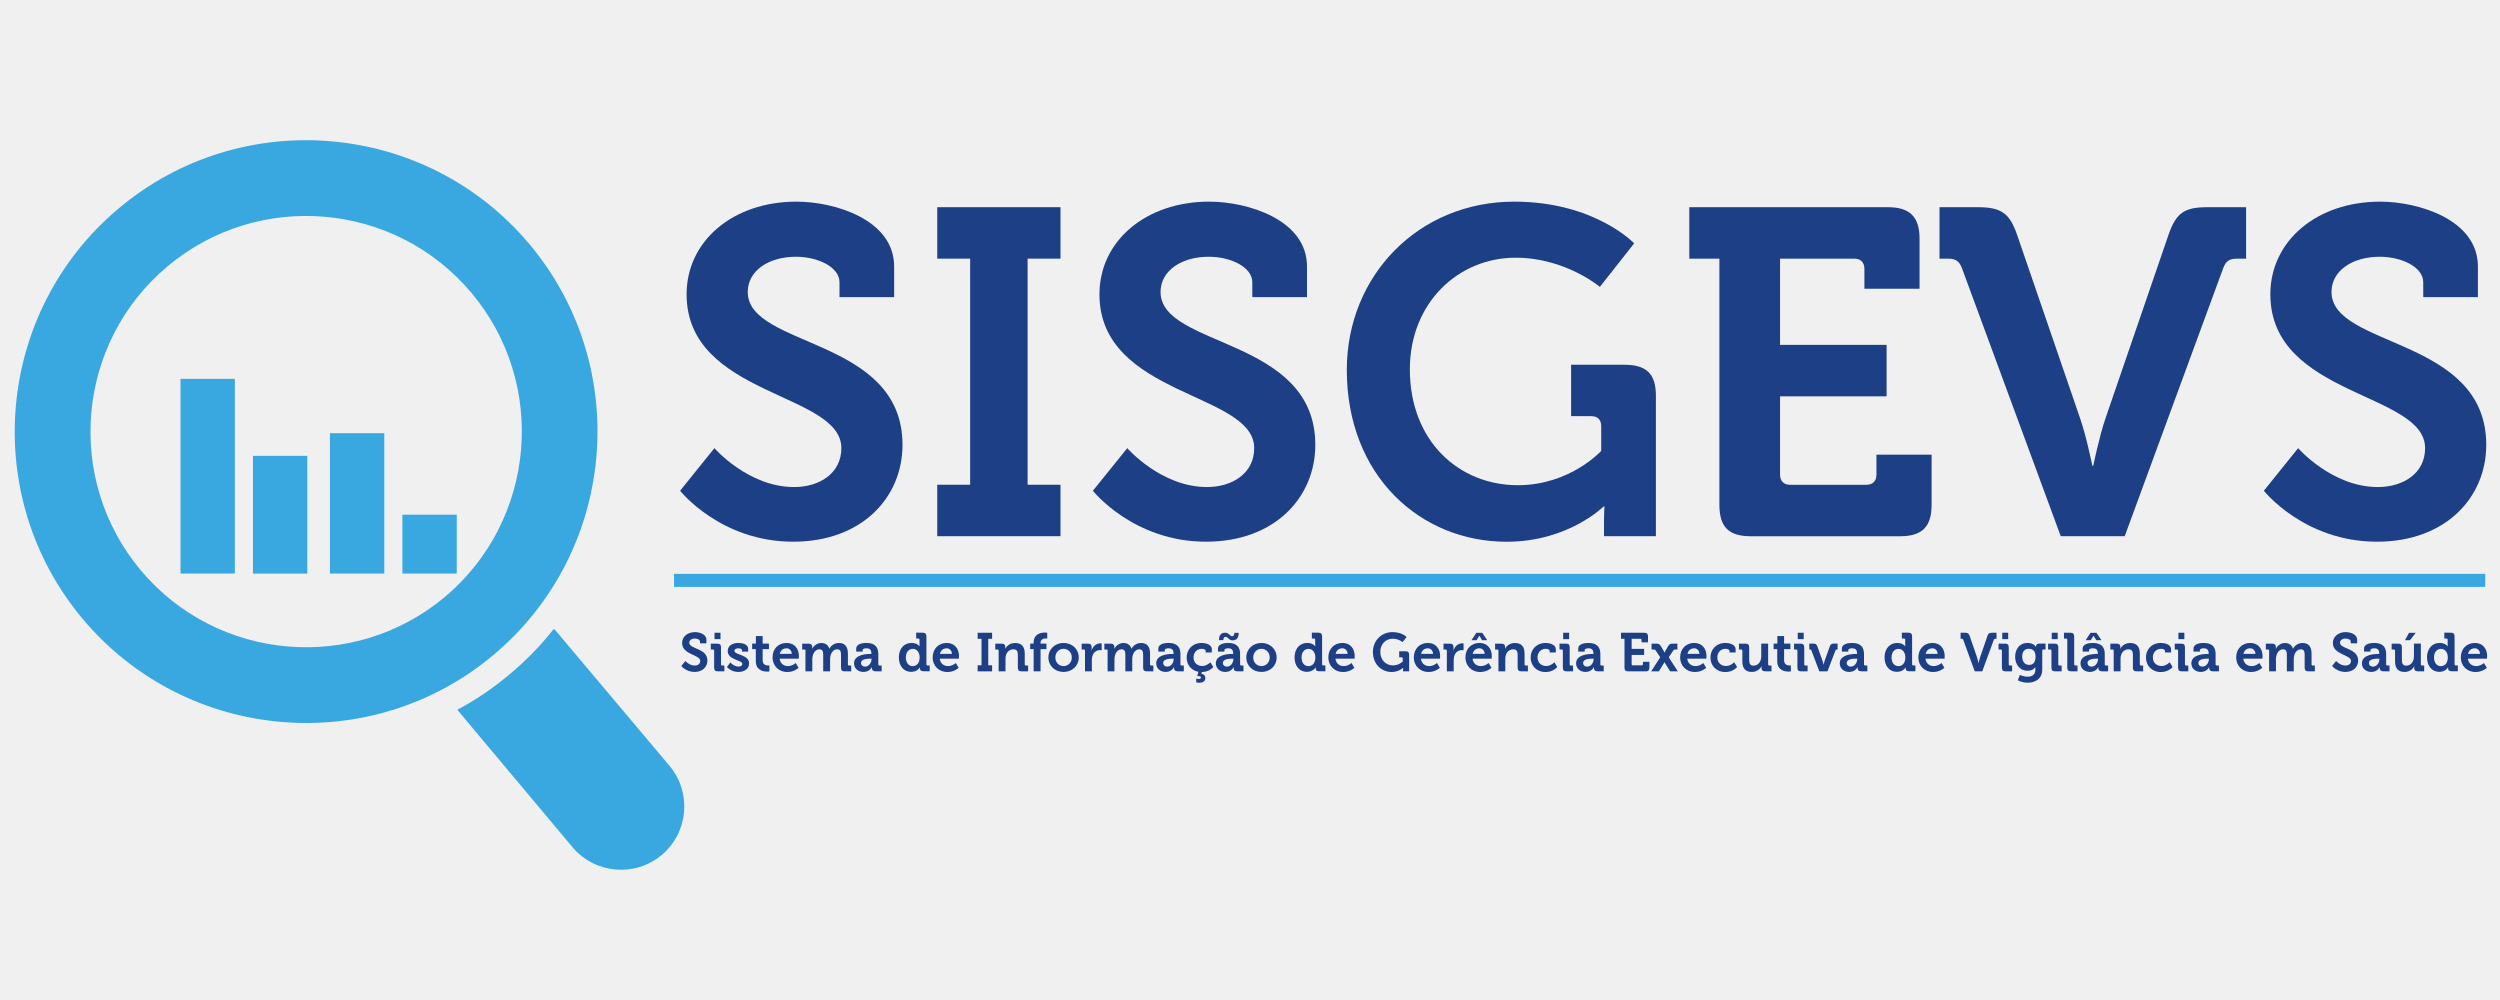
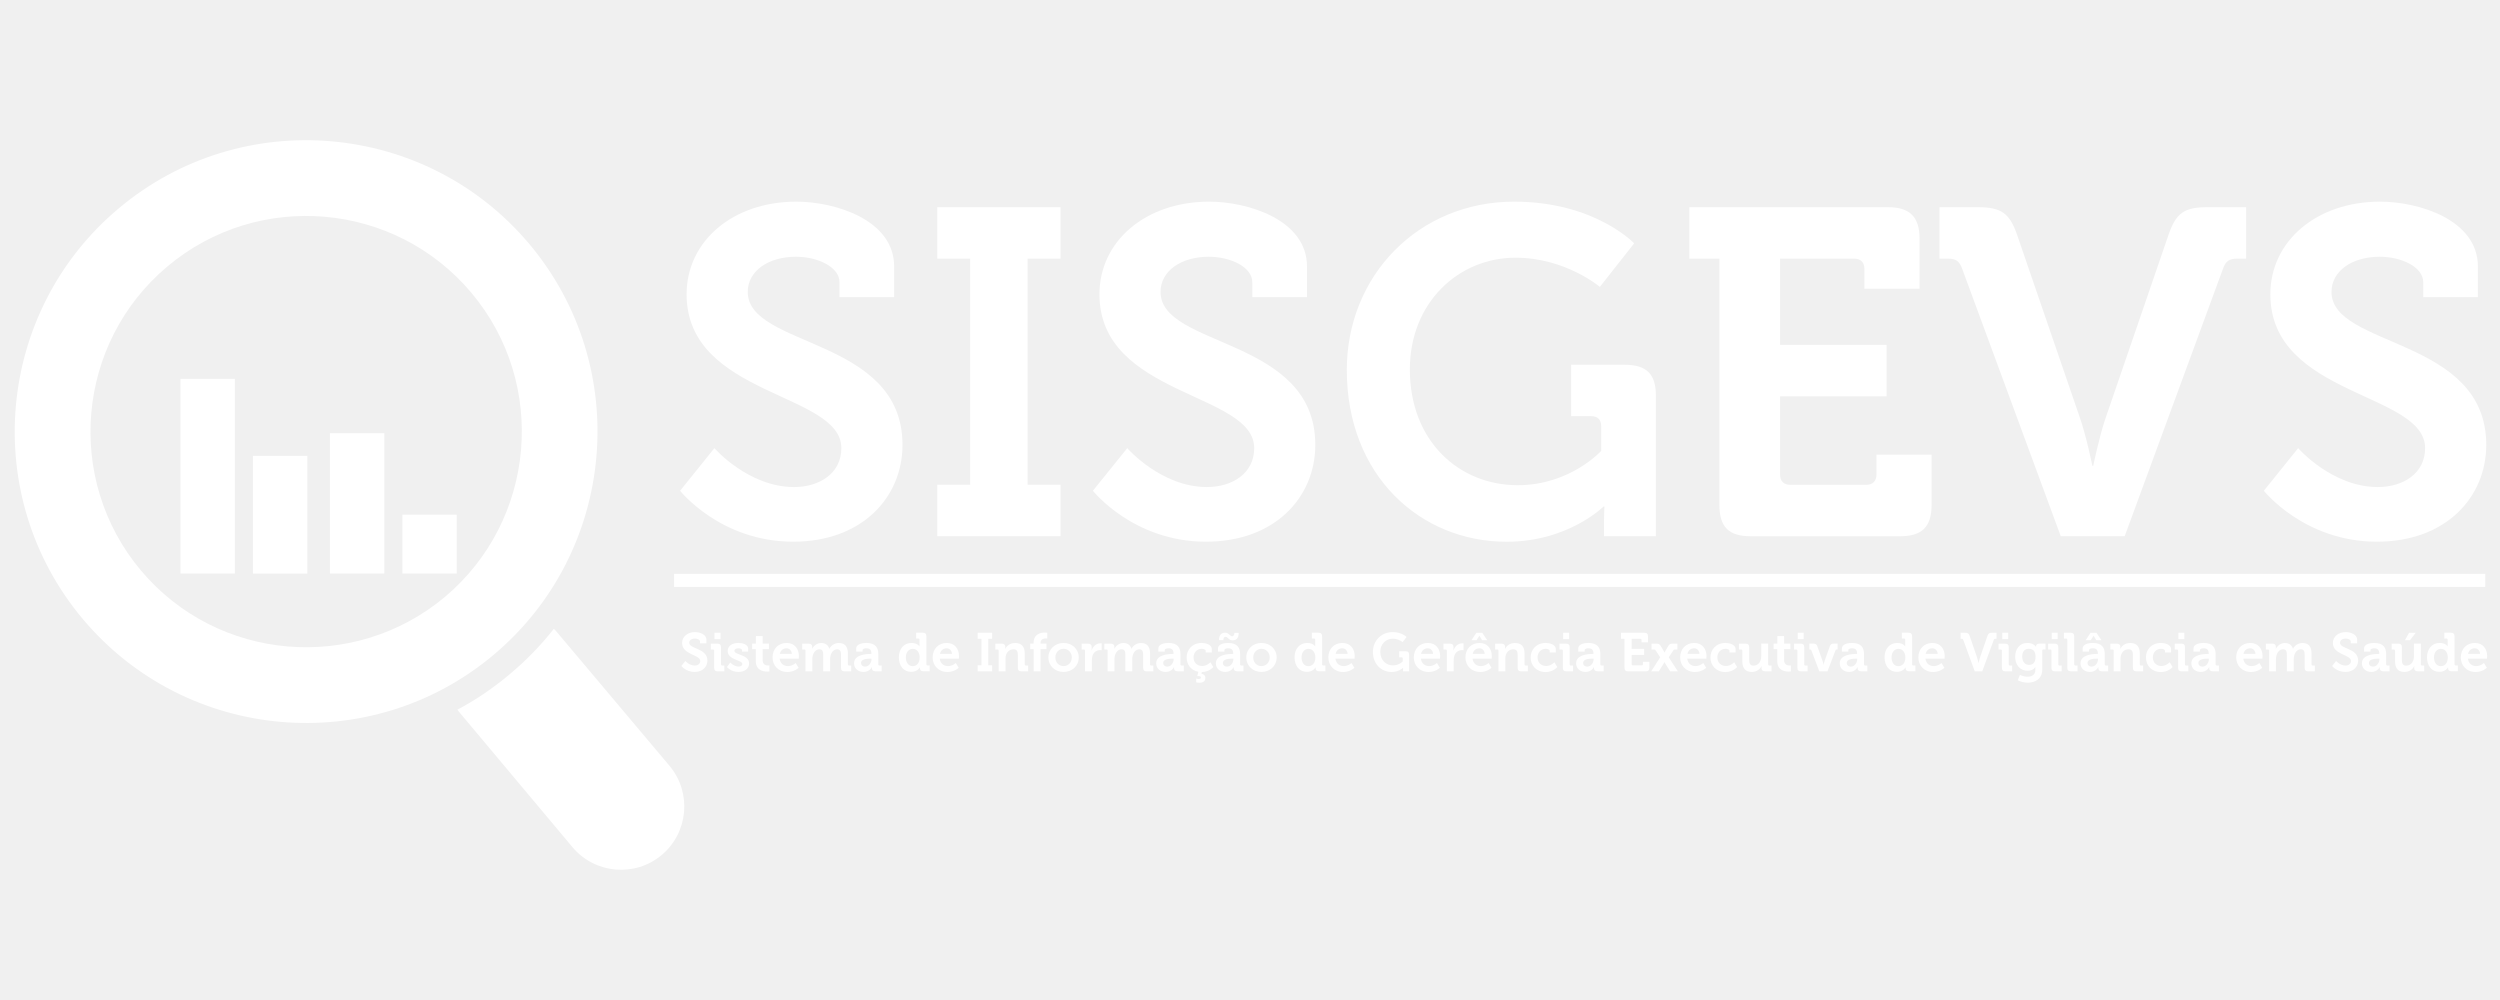
<svg xmlns="http://www.w3.org/2000/svg" version="1.1" id="Camada_1" x="0px" y="0px" viewBox="0 0 500 200" style="enable-background:new 0 0 500 200;" xml:space="preserve">
  <style type="text/css">
- 	.st0{fill:#1C3F86;}
- 	.st1{fill:#39A8E0;}
+ 	.st0{fill:#fff;}
+ 	.st1{fill:#fff;}
</style>
  <g>
    <g>
      <path class="st0" d="M142.88,89.63c0,0,6.76,7.78,15.94,7.78c5,0,9.45-2.69,9.45-7.78c0-11.21-30.95-10.29-30.95-30.77    c0-10.66,9.27-18.53,21.96-18.53c7.69,0,19.55,3.61,19.55,12.97v6.12H167.9v-2.97c0-3.06-4.36-5.1-8.71-5.1    c-5.56,0-9.64,2.87-9.64,7.04c0,11.21,30.95,8.99,30.95,30.58c0,10.47-8.06,19.37-21.87,19.37c-14.55,0-22.61-10.19-22.61-10.19    L142.88,89.63z" />
      <path class="st0" d="M187.45,96.95h6.58V51.73h-6.58V41.44h24.65v10.29h-6.58v45.22h6.58v10.29h-24.65V96.95z" />
      <path class="st0" d="M225.45,89.63c0,0,6.76,7.78,15.94,7.78c5,0,9.45-2.69,9.45-7.78c0-11.21-30.95-10.29-30.95-30.77    c0-10.66,9.27-18.53,21.96-18.53c7.69,0,19.55,3.61,19.55,12.97v6.12h-10.94v-2.97c0-3.06-4.36-5.1-8.71-5.1    c-5.56,0-9.64,2.87-9.64,7.04c0,11.21,30.95,8.99,30.95,30.58c0,10.47-8.06,19.37-21.87,19.37c-14.55,0-22.61-10.19-22.61-10.19    L225.45,89.63z" />
      <path class="st0" d="M302.83,40.33c16.12,0,24,8.34,24,8.34l-6.86,8.71c0,0-6.86-5.84-16.87-5.84c-11.4,0-21.13,8.99-21.13,22.33    c0,14.36,9.82,23.17,21.59,23.17c10.47,0,16.68-6.86,16.68-6.86v-4.91c0-1.39-0.74-2.04-2.04-2.04h-3.98V72.95h10.66    c4.45,0,6.3,1.85,6.3,6.21v28.08H320.8v-3.15c0-1.39,0.09-2.78,0.09-2.78h-0.19c0,0-7.04,7.04-19.37,7.04    c-17.24,0-31.97-13.16-31.97-34.38C269.38,55.07,283.74,40.33,302.83,40.33z" />
      <path class="st0" d="M343.88,51.73h-6.02V41.44h39.75c4.36,0,6.3,1.95,6.3,6.3v10.01h-11.03v-3.98c0-1.3-0.74-2.04-2.04-2.04    h-14.83v17.24h21.31v10.29h-21.31v15.66c0,1.3,0.74,2.04,2.04,2.04h15.2c1.3,0,2.04-0.74,2.04-2.04v-3.98h11.03v10.01    c0,4.45-1.95,6.3-6.3,6.3h-29.84c-4.45,0-6.3-1.85-6.3-6.3V51.73z" />
      <path class="st0" d="M392.44,53.77c-0.56-1.58-1.3-2.04-2.87-2.04h-1.67V41.44h7.69c4.63,0,6.3,1.2,7.78,5.38l12.6,36.7    c1.3,3.71,2.5,9.64,2.5,9.64h0.18c0,0,1.21-5.93,2.5-9.64l12.6-36.7c1.48-4.17,3.06-5.38,7.69-5.38h7.78v10.29h-1.76    c-1.58,0-2.32,0.46-2.87,2.04l-19.65,53.47h-12.79L392.44,53.77z" />
      <path class="st0" d="M459.63,89.63c0,0,6.76,7.78,15.94,7.78c5,0,9.45-2.69,9.45-7.78c0-11.21-30.95-10.29-30.95-30.77    c0-10.66,9.27-18.53,21.96-18.53c7.69,0,19.55,3.61,19.55,12.97v6.12h-10.93v-2.97c0-3.06-4.36-5.1-8.71-5.1    c-5.56,0-9.64,2.87-9.64,7.04c0,11.21,30.95,8.99,30.95,30.58c0,10.47-8.06,19.37-21.87,19.37c-14.55,0-22.61-10.19-22.61-10.19    L459.63,89.63z" />
    </g>
    <rect x="314.63" y="-65.05" transform="matrix(6.123234e-17 -1 1 6.123234e-17 199.8609 432.0096)" class="st1" width="2.61" height="362.24" />
    <g>
      <rect x="36.1" y="75.77" class="st1" width="10.87" height="38.94" />
      <rect x="50.59" y="91.17" class="st1" width="10.87" height="23.55" />
      <rect x="80.48" y="102.94" class="st1" width="10.87" height="11.77" />
      <rect x="65.99" y="86.64" class="st1" width="10.87" height="28.07" />
      <g>
        <path class="st1" d="M133.9,153.16l-22.77-27.04c-0.11-0.14-0.25-0.24-0.38-0.34c-2.54,3.25-5.5,6.29-8.79,9.05     c-3.28,2.76-6.79,5.16-10.47,7.1c0.11,0.14,0.19,0.3,0.31,0.43l22.71,27.09c4.5,5.34,12.49,6.03,17.83,1.55     C137.69,166.51,138.39,158.51,133.9,153.16z" />
        <path class="st1" d="M105.87,48.81c-20.68-24.61-57.52-27.81-82.13-7.13C-0.9,62.35-4.1,99.22,16.58,123.83     c20.69,24.61,57.54,27.81,82.15,7.13C123.34,110.29,126.54,73.42,105.87,48.81z M28.19,114.1     c-15.31-18.22-12.93-45.52,5.29-60.81c18.22-15.31,45.5-12.94,60.8,5.27c15.3,18.21,12.92,45.48-5.28,60.81     C70.78,134.63,43.5,132.32,28.19,114.1z" />
      </g>
    </g>
    <g>
      <path class="st0" d="M137.07,132.2c0,0,0.79,0.91,1.87,0.91c0.59,0,1.11-0.32,1.11-0.91c0-1.31-3.63-1.21-3.63-3.61    c0-1.25,1.09-2.17,2.57-2.17c0.9,0,2.29,0.42,2.29,1.52v0.72h-1.28v-0.35c0-0.36-0.51-0.6-1.02-0.6c-0.65,0-1.13,0.34-1.13,0.83    c0,1.31,3.63,1.05,3.63,3.58c0,1.23-0.95,2.27-2.56,2.27c-1.71,0-2.65-1.19-2.65-1.19L137.07,132.2z" />
      <path class="st0" d="M142.83,130.14c0-0.16-0.09-0.24-0.24-0.24h-0.43v-1.17h1.31c0.51,0,0.73,0.23,0.73,0.74v3.4    c0,0.15,0.09,0.24,0.24,0.24h0.43v1.16h-1.31c-0.51,0-0.73-0.22-0.73-0.74V130.14z M142.9,126.55h1.2v1.27h-1.2V126.55z" />
      <path class="st0" d="M146.06,132.5c0,0,0.71,0.81,1.65,0.81c0.42,0,0.75-0.17,0.75-0.54c0-0.78-2.92-0.77-2.92-2.56    c0-1.11,1-1.62,2.15-1.62c0.75,0,1.94,0.25,1.94,1.15v0.58h-1.22v-0.27c0-0.26-0.39-0.39-0.7-0.39c-0.49,0-0.83,0.17-0.83,0.5    c0,0.87,2.94,0.7,2.94,2.54c0,1.04-0.92,1.69-2.13,1.69c-1.52,0-2.3-0.99-2.3-0.99L146.06,132.5z" />
      <path class="st0" d="M151.15,129.82h-0.72v-1.1h0.75v-1.51h1.35v1.51h1.26v1.1h-1.26v2.24c0,0.91,0.72,1.04,1.1,1.04    c0.15,0,0.25-0.02,0.25-0.02v1.21c0,0-0.17,0.03-0.42,0.03c-0.77,0-2.3-0.23-2.3-2.09V129.82z" />
      <path class="st0" d="M157.32,128.59c1.59,0,2.46,1.16,2.46,2.63c0,0.16-0.03,0.51-0.03,0.51h-3.82c0.11,0.98,0.83,1.49,1.66,1.49    c0.89,0,1.55-0.62,1.55-0.62l0.58,0.96c0,0-0.85,0.84-2.23,0.84c-1.84,0-2.98-1.33-2.98-2.9    C154.5,129.79,155.65,128.59,157.32,128.59z M158.36,130.78c-0.02-0.66-0.48-1.12-1.04-1.12c-0.71,0-1.21,0.42-1.36,1.12H158.36z" />
      <path class="st0" d="M161.11,130.14c0-0.16-0.09-0.24-0.24-0.24h-0.43v-1.17h1.27c0.49,0,0.73,0.23,0.73,0.62v0.16    c0,0.12-0.01,0.24-0.01,0.24h0.02c0.26-0.54,0.92-1.15,1.79-1.15c0.84,0,1.38,0.39,1.62,1.14h0.02c0.29-0.6,1.01-1.14,1.89-1.14    c1.15,0,1.81,0.65,1.81,2.11v2.16c0,0.15,0.09,0.24,0.24,0.24h0.42v1.16h-1.3c-0.52,0-0.74-0.22-0.74-0.74v-2.56    c0-0.63-0.12-1.11-0.76-1.11c-0.68,0-1.17,0.58-1.33,1.27c-0.07,0.22-0.09,0.45-0.09,0.71v2.43h-1.38v-3.3    c0-0.6-0.09-1.11-0.75-1.11c-0.7,0-1.16,0.58-1.34,1.28c-0.05,0.22-0.09,0.45-0.09,0.7v2.43h-1.37V130.14z" />
      <path class="st0" d="M174.11,130.79h0.17v-0.04c0-0.79-0.31-1.09-1.02-1.09c-0.25,0-0.74,0.07-0.74,0.37v0.29h-1.28v-0.59    c0-1.03,1.46-1.14,2.03-1.14c1.85,0,2.39,0.97,2.39,2.21v2.06c0,0.15,0.09,0.24,0.24,0.24h0.43v1.16h-1.24    c-0.51,0-0.71-0.28-0.71-0.61c0-0.14,0.01-0.24,0.01-0.24h-0.02c0,0-0.42,0.98-1.67,0.98c-0.99,0-1.89-0.62-1.89-1.73    C170.81,130.93,173.21,130.79,174.11,130.79z M173.04,133.32c0.74,0,1.26-0.78,1.26-1.46v-0.13h-0.24c-0.72,0-1.86,0.1-1.86,0.87    C172.21,132.97,172.48,133.32,173.04,133.32z" />
      <path class="st0" d="M182.29,128.59c1.21,0,1.6,0.67,1.6,0.67h0.02c0,0-0.01-0.14-0.01-0.33v-0.98c0-0.16-0.09-0.24-0.24-0.24    h-0.43v-1.17h1.31c0.51,0,0.74,0.23,0.74,0.74v5.57c0,0.15,0.09,0.24,0.24,0.24h0.42v1.16h-1.27c-0.5,0-0.68-0.24-0.68-0.57    c0-0.12,0-0.21,0-0.21h-0.02c0,0-0.46,0.9-1.73,0.9c-1.5,0-2.47-1.18-2.47-2.9C179.77,129.73,180.82,128.59,182.29,128.59z     M183.93,131.48c0-0.86-0.45-1.71-1.37-1.71c-0.76,0-1.39,0.62-1.39,1.72c0,1.05,0.55,1.74,1.37,1.74    C183.26,133.23,183.93,132.71,183.93,131.48z" />
      <path class="st0" d="M189.34,128.59c1.59,0,2.46,1.16,2.46,2.63c0,0.16-0.03,0.51-0.03,0.51h-3.82c0.11,0.98,0.83,1.49,1.66,1.49    c0.89,0,1.55-0.62,1.55-0.62l0.58,0.96c0,0-0.85,0.84-2.23,0.84c-1.84,0-2.98-1.33-2.98-2.9    C186.53,129.79,187.68,128.59,189.34,128.59z M190.39,130.78c-0.02-0.66-0.48-1.12-1.04-1.12c-0.71,0-1.21,0.42-1.36,1.12H190.39z    " />
      <path class="st0" d="M195.53,133.06h0.77v-5.3h-0.77v-1.21h2.89v1.21h-0.77v5.3h0.77v1.21h-2.89V133.06z" />
      <path class="st0" d="M199.73,130.14c0-0.16-0.09-0.24-0.24-0.24h-0.43v-1.17h1.27c0.49,0,0.73,0.23,0.73,0.62v0.16    c0,0.12-0.02,0.24-0.02,0.24h0.02c0.24-0.47,0.84-1.15,1.96-1.15c1.23,0,1.93,0.64,1.93,2.11v2.16c0,0.15,0.09,0.24,0.24,0.24    h0.43v1.16h-1.31c-0.52,0-0.74-0.22-0.74-0.74v-2.54c0-0.67-0.17-1.13-0.87-1.13c-0.74,0-1.29,0.47-1.49,1.13    c-0.08,0.23-0.11,0.48-0.11,0.74v2.54h-1.37V130.14z" />
      <path class="st0" d="M206.72,129.82h-0.68v-1.1h0.68v-0.16c0-1.81,1.49-2.05,2.26-2.05c0.28,0,0.47,0.03,0.47,0.03v1.17    c0,0-0.12-0.02-0.28-0.02c-0.39,0-1.06,0.1-1.06,0.9v0.13h1.18v1.1h-1.18v4.44h-1.38V129.82z" />
      <path class="st0" d="M212.71,128.59c1.69,0,3.04,1.21,3.04,2.9c0,1.71-1.35,2.9-3.04,2.9c-1.68,0-3.03-1.19-3.03-2.9    C209.68,129.8,211.02,128.59,212.71,128.59z M212.71,133.22c0.9,0,1.65-0.7,1.65-1.73c0-1.02-0.75-1.73-1.65-1.73    c-0.89,0-1.64,0.71-1.64,1.73C211.07,132.53,211.82,133.22,212.71,133.22z" />
      <path class="st0" d="M217,130.14c0-0.16-0.09-0.24-0.24-0.24h-0.43v-1.17h1.26c0.49,0,0.74,0.21,0.74,0.67v0.33    c0,0.21-0.02,0.35-0.02,0.35h0.02c0.25-0.79,0.91-1.42,1.76-1.42c0.12,0,0.25,0.02,0.25,0.02v1.36c0,0-0.14-0.02-0.34-0.02    c-0.59,0-1.26,0.34-1.51,1.16c-0.08,0.27-0.12,0.58-0.12,0.9v2.19H217V130.14z" />
      <path class="st0" d="M221.54,130.14c0-0.16-0.09-0.24-0.24-0.24h-0.43v-1.17h1.27c0.49,0,0.73,0.23,0.73,0.62v0.16    c0,0.12-0.01,0.24-0.01,0.24h0.02c0.26-0.54,0.92-1.15,1.79-1.15c0.84,0,1.38,0.39,1.62,1.14h0.02c0.29-0.6,1.01-1.14,1.89-1.14    c1.15,0,1.81,0.65,1.81,2.11v2.16c0,0.15,0.09,0.24,0.24,0.24h0.42v1.16h-1.3c-0.52,0-0.74-0.22-0.74-0.74v-2.56    c0-0.63-0.12-1.11-0.76-1.11c-0.68,0-1.17,0.58-1.33,1.27c-0.07,0.22-0.09,0.45-0.09,0.71v2.43h-1.38v-3.3    c0-0.6-0.09-1.11-0.75-1.11c-0.7,0-1.16,0.58-1.34,1.28c-0.05,0.22-0.09,0.45-0.09,0.7v2.43h-1.37V130.14z" />
      <path class="st0" d="M234.54,130.79h0.17v-0.04c0-0.79-0.31-1.09-1.02-1.09c-0.25,0-0.74,0.07-0.74,0.37v0.29h-1.28v-0.59    c0-1.03,1.46-1.14,2.03-1.14c1.85,0,2.39,0.97,2.39,2.21v2.06c0,0.15,0.09,0.24,0.24,0.24h0.43v1.16h-1.24    c-0.51,0-0.71-0.28-0.71-0.61c0-0.14,0.01-0.24,0.01-0.24h-0.02c0,0-0.42,0.98-1.67,0.98c-0.99,0-1.89-0.62-1.89-1.73    C231.25,130.93,233.64,130.79,234.54,130.79z M233.47,133.32c0.74,0,1.26-0.78,1.26-1.46v-0.13h-0.24c-0.72,0-1.86,0.1-1.86,0.87    C232.64,132.97,232.91,133.32,233.47,133.32z" />
      <path class="st0" d="M240.35,128.59c0.72,0,2.01,0.29,2.01,1.25v0.65h-1.22v-0.3c0-0.3-0.46-0.43-0.79-0.43    c-0.96,0-1.64,0.73-1.64,1.73c0,1.13,0.84,1.71,1.73,1.71c0.94,0,1.64-0.75,1.64-0.75l0.58,0.96c0,0-0.8,0.98-2.29,1l-0.08,0.35    c0.43,0.05,0.78,0.32,0.78,0.83c0,0.72-0.59,0.96-1.16,0.96c-0.38,0-0.67-0.08-0.67-0.08v-0.76c0,0,0.23,0.09,0.48,0.09    s0.47-0.08,0.47-0.3c0-0.21-0.23-0.29-0.52-0.29c-0.11,0-0.23,0.02-0.23,0.02l0.24-0.87c-1.44-0.26-2.35-1.41-2.35-2.84    C237.32,129.93,238.45,128.59,240.35,128.59z" />
      <path class="st0" d="M246.47,130.79h0.17v-0.04c0-0.79-0.31-1.09-1.02-1.09c-0.25,0-0.74,0.07-0.74,0.37v0.29h-1.28v-0.59    c0-1.03,1.46-1.14,2.03-1.14c1.85,0,2.39,0.97,2.39,2.21v2.06c0,0.15,0.09,0.24,0.24,0.24h0.43v1.16h-1.24    c-0.51,0-0.71-0.28-0.71-0.61c0-0.14,0.01-0.24,0.01-0.24h-0.02c0,0-0.42,0.98-1.67,0.98c-0.99,0-1.89-0.62-1.89-1.73    C243.18,130.93,245.57,130.79,246.47,130.79z M245.04,126.54c0.75,0,0.93,0.71,1.39,0.71c0.3,0,0.45-0.33,0.45-0.67h0.86    c0,0.98-0.41,1.49-1.24,1.49c-0.75,0-0.93-0.71-1.39-0.71c-0.3,0-0.45,0.31-0.45,0.67h-0.86    C243.8,127.04,244.21,126.54,245.04,126.54z M245.41,133.32c0.74,0,1.26-0.78,1.26-1.46v-0.13h-0.24c-0.72,0-1.86,0.1-1.86,0.87    C244.57,132.97,244.84,133.32,245.41,133.32z" />
      <path class="st0" d="M252.29,128.59c1.69,0,3.04,1.21,3.04,2.9c0,1.71-1.35,2.9-3.04,2.9c-1.68,0-3.03-1.19-3.03-2.9    C249.25,129.8,250.6,128.59,252.29,128.59z M252.29,133.22c0.9,0,1.65-0.7,1.65-1.73c0-1.02-0.75-1.73-1.65-1.73    c-0.89,0-1.64,0.71-1.64,1.73C250.65,132.53,251.39,133.22,252.29,133.22z" />
      <path class="st0" d="M261.43,128.59c1.21,0,1.6,0.67,1.6,0.67h0.02c0,0-0.01-0.14-0.01-0.33v-0.98c0-0.16-0.09-0.24-0.24-0.24    h-0.43v-1.17h1.31c0.51,0,0.74,0.23,0.74,0.74v5.57c0,0.15,0.09,0.24,0.24,0.24h0.42v1.16h-1.27c-0.5,0-0.68-0.24-0.68-0.57    c0-0.12,0-0.21,0-0.21h-0.02c0,0-0.46,0.9-1.73,0.9c-1.5,0-2.47-1.18-2.47-2.9C258.91,129.73,259.96,128.59,261.43,128.59z     M263.07,131.48c0-0.86-0.45-1.71-1.37-1.71c-0.76,0-1.39,0.62-1.39,1.72c0,1.05,0.55,1.74,1.37,1.74    C262.39,133.23,263.07,132.71,263.07,131.48z" />
      <path class="st0" d="M268.48,128.59c1.59,0,2.46,1.16,2.46,2.63c0,0.16-0.03,0.51-0.03,0.51h-3.82c0.11,0.98,0.83,1.49,1.66,1.49    c0.89,0,1.55-0.62,1.55-0.62l0.58,0.96c0,0-0.85,0.84-2.23,0.84c-1.84,0-2.98-1.33-2.98-2.9    C265.66,129.79,266.82,128.59,268.48,128.59z M269.52,130.78c-0.02-0.66-0.48-1.12-1.04-1.12c-0.71,0-1.21,0.42-1.36,1.12H269.52z    " />
      <path class="st0" d="M278.51,126.42c1.89,0,2.81,0.98,2.81,0.98l-0.8,1.02c0,0-0.8-0.68-1.98-0.68c-1.34,0-2.48,1.05-2.48,2.62    c0,1.68,1.15,2.72,2.53,2.72c1.23,0,1.96-0.8,1.96-0.8v-0.58c0-0.16-0.09-0.24-0.24-0.24h-0.47v-1.21h1.25    c0.52,0,0.74,0.22,0.74,0.73v3.29h-1.22v-0.37c0-0.16,0.01-0.33,0.01-0.33h-0.02c0,0-0.83,0.83-2.27,0.83    c-2.02,0-3.75-1.54-3.75-4.03C274.59,128.15,276.27,126.42,278.51,126.42z" />
      <path class="st0" d="M285.57,128.59c1.59,0,2.46,1.16,2.46,2.63c0,0.16-0.03,0.51-0.03,0.51h-3.82c0.11,0.98,0.83,1.49,1.66,1.49    c0.89,0,1.55-0.62,1.55-0.62l0.58,0.96c0,0-0.85,0.84-2.23,0.84c-1.84,0-2.98-1.33-2.98-2.9    C282.76,129.79,283.91,128.59,285.57,128.59z M286.61,130.78c-0.02-0.66-0.48-1.12-1.04-1.12c-0.71,0-1.21,0.42-1.36,1.12H286.61z    " />
      <path class="st0" d="M289.37,130.14c0-0.16-0.09-0.24-0.24-0.24h-0.43v-1.17h1.26c0.49,0,0.74,0.21,0.74,0.67v0.33    c0,0.21-0.02,0.35-0.02,0.35h0.02c0.25-0.79,0.91-1.42,1.76-1.42c0.12,0,0.25,0.02,0.25,0.02v1.36c0,0-0.14-0.02-0.34-0.02    c-0.59,0-1.26,0.34-1.51,1.16c-0.08,0.27-0.12,0.58-0.12,0.9v2.19h-1.37V130.14z" />
      <path class="st0" d="M295.9,128.59c1.59,0,2.46,1.16,2.46,2.63c0,0.16-0.03,0.51-0.03,0.51h-3.82c0.11,0.98,0.83,1.49,1.66,1.49    c0.89,0,1.55-0.62,1.55-0.62l0.58,0.96c0,0-0.85,0.84-2.23,0.84c-1.84,0-2.98-1.33-2.98-2.9    C293.08,129.79,294.23,128.59,295.9,128.59z M295.27,126.56h1.18l1,1.48h-1.03l-0.54-0.88h-0.02l-0.55,0.88h-1.02L295.27,126.56z     M296.94,130.78c-0.02-0.66-0.48-1.12-1.04-1.12c-0.71,0-1.21,0.42-1.36,1.12H296.94z" />
      <path class="st0" d="M299.69,130.14c0-0.16-0.09-0.24-0.24-0.24h-0.43v-1.17h1.27c0.49,0,0.73,0.23,0.73,0.62v0.16    c0,0.12-0.02,0.24-0.02,0.24h0.02c0.24-0.47,0.84-1.15,1.96-1.15c1.23,0,1.93,0.64,1.93,2.11v2.16c0,0.15,0.09,0.24,0.24,0.24    h0.43v1.16h-1.31c-0.52,0-0.74-0.22-0.74-0.74v-2.54c0-0.67-0.17-1.13-0.87-1.13c-0.74,0-1.29,0.47-1.49,1.13    c-0.08,0.23-0.11,0.48-0.11,0.74v2.54h-1.37V130.14z" />
      <path class="st0" d="M309.15,128.59c0.72,0,2.01,0.29,2.01,1.25v0.65h-1.22v-0.3c0-0.3-0.46-0.43-0.79-0.43    c-0.96,0-1.64,0.73-1.64,1.73c0,1.13,0.84,1.71,1.73,1.71c0.95,0,1.64-0.75,1.64-0.75l0.58,0.96c0,0-0.83,1-2.33,1    c-1.83,0-3-1.29-3-2.9C306.12,129.93,307.25,128.59,309.15,128.59z" />
      <path class="st0" d="M312.57,130.14c0-0.16-0.09-0.24-0.24-0.24h-0.43v-1.17h1.31c0.51,0,0.73,0.23,0.73,0.74v3.4    c0,0.15,0.09,0.24,0.24,0.24h0.43v1.16h-1.31c-0.51,0-0.73-0.22-0.73-0.74V130.14z M312.63,126.55h1.19v1.27h-1.19V126.55z" />
      <path class="st0" d="M318.52,130.79h0.17v-0.04c0-0.79-0.32-1.09-1.02-1.09c-0.25,0-0.74,0.07-0.74,0.37v0.29h-1.28v-0.59    c0-1.03,1.46-1.14,2.03-1.14c1.85,0,2.39,0.97,2.39,2.21v2.06c0,0.15,0.09,0.24,0.24,0.24h0.43v1.16h-1.24    c-0.51,0-0.71-0.28-0.71-0.61c0-0.14,0.01-0.24,0.01-0.24h-0.02c0,0-0.42,0.98-1.67,0.98c-0.99,0-1.89-0.62-1.89-1.73    C315.23,130.93,317.62,130.79,318.52,130.79z M317.46,133.32c0.74,0,1.26-0.78,1.26-1.46v-0.13h-0.24c-0.72,0-1.86,0.1-1.86,0.87    C316.62,132.97,316.89,133.32,317.46,133.32z" />
      <path class="st0" d="M324.91,127.76h-0.71v-1.21h4.66c0.51,0,0.74,0.23,0.74,0.74v1.17h-1.29V128c0-0.15-0.09-0.24-0.24-0.24    h-1.74v2.02h2.5v1.21h-2.5v1.84c0,0.15,0.09,0.24,0.24,0.24h1.78c0.15,0,0.24-0.09,0.24-0.24v-0.47h1.29v1.17    c0,0.52-0.23,0.74-0.74,0.74h-3.5c-0.52,0-0.74-0.22-0.74-0.74V127.76z" />
      <path class="st0" d="M332.04,131.46l-0.91-1.38c-0.11-0.16-0.2-0.18-0.42-0.18h-0.4v-1.17h0.97c0.46,0,0.65,0.1,0.9,0.52    l0.54,0.91c0.08,0.14,0.17,0.36,0.17,0.36h0.02c0,0,0.1-0.22,0.17-0.36l0.54-0.91c0.25-0.42,0.43-0.52,0.9-0.52h0.96v1.17h-0.39    c-0.23,0-0.31,0.02-0.42,0.18l-0.92,1.38l1.81,2.8h-1.53l-0.97-1.54c-0.08-0.11-0.15-0.29-0.15-0.29h-0.02    c0,0-0.09,0.17-0.16,0.29l-0.96,1.54h-1.53L332.04,131.46z" />
      <path class="st0" d="M338.84,128.59c1.59,0,2.46,1.16,2.46,2.63c0,0.16-0.03,0.51-0.03,0.51h-3.82c0.11,0.98,0.83,1.49,1.66,1.49    c0.89,0,1.55-0.62,1.55-0.62l0.58,0.96c0,0-0.85,0.84-2.23,0.84c-1.84,0-2.98-1.33-2.98-2.9    C336.03,129.79,337.18,128.59,338.84,128.59z M339.89,130.78c-0.02-0.66-0.48-1.12-1.04-1.12c-0.71,0-1.21,0.42-1.36,1.12H339.89z    " />
      <path class="st0" d="M345.11,128.59c0.72,0,2.01,0.29,2.01,1.25v0.65h-1.22v-0.3c0-0.3-0.46-0.43-0.79-0.43    c-0.96,0-1.64,0.73-1.64,1.73c0,1.13,0.84,1.71,1.73,1.71c0.95,0,1.64-0.75,1.64-0.75l0.58,0.96c0,0-0.83,1-2.33,1    c-1.83,0-3-1.29-3-2.9C342.08,129.93,343.21,128.59,345.11,128.59z" />
      <path class="st0" d="M348.46,130.14c0-0.16-0.09-0.24-0.24-0.24h-0.43v-1.17h1.32c0.51,0,0.73,0.23,0.73,0.73V132    c0,0.67,0.17,1.13,0.86,1.13c1,0,1.55-0.88,1.55-1.87v-2.54h1.38v4.14c0,0.15,0.09,0.24,0.24,0.24h0.43v1.16h-1.27    c-0.48,0-0.73-0.23-0.73-0.62v-0.15c0-0.13,0.01-0.25,0.01-0.25h-0.02c-0.26,0.58-0.96,1.15-1.91,1.15c-1.18,0-1.91-0.6-1.91-2.11    V130.14z" />
      <path class="st0" d="M355.44,129.82h-0.72v-1.1h0.75v-1.51h1.35v1.51h1.26v1.1h-1.26v2.24c0,0.91,0.72,1.04,1.1,1.04    c0.15,0,0.25-0.02,0.25-0.02v1.21c0,0-0.17,0.03-0.42,0.03c-0.77,0-2.3-0.23-2.3-2.09V129.82z" />
      <path class="st0" d="M359.48,130.14c0-0.16-0.09-0.24-0.24-0.24h-0.43v-1.17h1.31c0.51,0,0.73,0.23,0.73,0.74v3.4    c0,0.15,0.09,0.24,0.24,0.24h0.43v1.16h-1.31c-0.51,0-0.73-0.22-0.73-0.74V130.14z M359.55,126.55h1.19v1.27h-1.19V126.55z" />
      <path class="st0" d="M362.28,130.09c-0.05-0.14-0.15-0.2-0.3-0.2h-0.12v-1.17h0.79c0.46,0,0.67,0.14,0.81,0.52l1.04,2.91    c0.12,0.33,0.21,0.79,0.21,0.79h0.02c0,0,0.09-0.47,0.2-0.79l1.04-2.91c0.14-0.38,0.37-0.52,0.81-0.52h0.74v1.17h-0.13    c-0.15,0-0.25,0.05-0.3,0.2l-1.59,4.17h-1.64L362.28,130.09z" />
      <path class="st0" d="M371.25,130.79h0.17v-0.04c0-0.79-0.32-1.09-1.02-1.09c-0.25,0-0.74,0.07-0.74,0.37v0.29h-1.28v-0.59    c0-1.03,1.46-1.14,2.03-1.14c1.85,0,2.39,0.97,2.39,2.21v2.06c0,0.15,0.09,0.24,0.24,0.24h0.43v1.16h-1.24    c-0.51,0-0.71-0.28-0.71-0.61c0-0.14,0.01-0.24,0.01-0.24h-0.02c0,0-0.42,0.98-1.67,0.98c-0.99,0-1.89-0.62-1.89-1.73    C367.96,130.93,370.35,130.79,371.25,130.79z M370.18,133.32c0.74,0,1.26-0.78,1.26-1.46v-0.13h-0.24c-0.72,0-1.86,0.1-1.86,0.87    C369.35,132.97,369.62,133.32,370.18,133.32z" />
      <path class="st0" d="M379.43,128.59c1.21,0,1.6,0.67,1.6,0.67h0.02c0,0-0.01-0.14-0.01-0.33v-0.98c0-0.16-0.09-0.24-0.24-0.24    h-0.43v-1.17h1.31c0.51,0,0.74,0.23,0.74,0.74v5.57c0,0.15,0.09,0.24,0.24,0.24h0.42v1.16h-1.27c-0.5,0-0.68-0.24-0.68-0.57    c0-0.12,0-0.21,0-0.21h-0.02c0,0-0.46,0.9-1.73,0.9c-1.5,0-2.47-1.18-2.47-2.9C376.91,129.73,377.97,128.59,379.43,128.59z     M381.07,131.48c0-0.86-0.45-1.71-1.37-1.71c-0.76,0-1.39,0.62-1.39,1.72c0,1.05,0.55,1.74,1.37,1.74    C380.4,133.23,381.07,132.71,381.07,131.48z" />
      <path class="st0" d="M386.48,128.59c1.59,0,2.46,1.16,2.46,2.63c0,0.16-0.03,0.51-0.03,0.51h-3.82c0.11,0.98,0.83,1.49,1.66,1.49    c0.89,0,1.55-0.62,1.55-0.62l0.58,0.96c0,0-0.85,0.84-2.23,0.84c-1.84,0-2.98-1.33-2.98-2.9    C383.67,129.79,384.82,128.59,386.48,128.59z M387.53,130.78c-0.02-0.66-0.48-1.12-1.04-1.12c-0.71,0-1.21,0.42-1.36,1.12H387.53z    " />
      <path class="st0" d="M392.66,128c-0.07-0.18-0.15-0.24-0.34-0.24h-0.2v-1.21h0.9c0.54,0,0.74,0.14,0.91,0.63l1.48,4.3    c0.15,0.43,0.29,1.13,0.29,1.13h0.02c0,0,0.14-0.7,0.29-1.13l1.48-4.3c0.17-0.49,0.36-0.63,0.9-0.63h0.91v1.21h-0.21    c-0.18,0-0.27,0.05-0.34,0.24l-2.3,6.27h-1.5L392.66,128z" />
      <path class="st0" d="M400.38,130.14c0-0.16-0.09-0.24-0.24-0.24h-0.43v-1.17h1.31c0.51,0,0.73,0.23,0.73,0.74v3.4    c0,0.15,0.09,0.24,0.24,0.24h0.43v1.16h-1.31c-0.51,0-0.73-0.22-0.73-0.74V130.14z M400.45,126.55h1.19v1.27h-1.19V126.55z" />
      <path class="st0" d="M405.49,128.59c1.28,0,1.71,0.78,1.71,0.78h0.02c0,0,0-0.07,0-0.14c0-0.25,0.17-0.51,0.61-0.51h1.28v1.17    h-0.42c-0.14,0-0.24,0.08-0.24,0.22v3.81c0,1.9-1.48,2.62-2.92,2.62c-0.7,0-1.43-0.2-1.97-0.48l0.42-1.09c0,0,0.68,0.37,1.53,0.37    c0.84,0,1.56-0.36,1.56-1.36v-0.26c0-0.13,0.01-0.29,0.01-0.29h-0.02c-0.33,0.47-0.8,0.72-1.54,0.72c-1.59,0-2.49-1.28-2.49-2.8    C403.04,129.83,403.89,128.59,405.49,128.59z M407.11,131.36c0-1.26-0.63-1.6-1.38-1.6c-0.84,0-1.29,0.61-1.29,1.54    c0,0.97,0.49,1.68,1.38,1.68C406.48,132.99,407.11,132.61,407.11,131.36z" />
      <path class="st0" d="M410.29,130.14c0-0.16-0.09-0.24-0.24-0.24h-0.43v-1.17h1.31c0.51,0,0.73,0.23,0.73,0.74v3.4    c0,0.15,0.09,0.24,0.24,0.24h0.43v1.16h-1.31c-0.51,0-0.73-0.22-0.73-0.74V130.14z M410.35,126.55h1.19v1.27h-1.19V126.55z" />
      <path class="st0" d="M413.46,127.96c0-0.16-0.09-0.24-0.24-0.24h-0.43v-1.17h1.31c0.51,0,0.74,0.23,0.74,0.74v5.57    c0,0.15,0.09,0.24,0.24,0.24h0.42v1.16h-1.3c-0.52,0-0.74-0.22-0.74-0.74V127.96z" />
      <path class="st0" d="M419.4,130.79h0.17v-0.04c0-0.79-0.32-1.09-1.02-1.09c-0.25,0-0.74,0.07-0.74,0.37v0.29h-1.28v-0.59    c0-1.03,1.46-1.14,2.03-1.14c1.85,0,2.39,0.97,2.39,2.21v2.06c0,0.15,0.09,0.24,0.24,0.24h0.43v1.16h-1.24    c-0.51,0-0.71-0.28-0.71-0.61c0-0.14,0.01-0.24,0.01-0.24h-0.02c0,0-0.42,0.98-1.67,0.98c-0.99,0-1.89-0.62-1.89-1.73    C416.11,130.93,418.5,130.79,419.4,130.79z M418.11,126.56h1.18l1,1.48h-1.03l-0.54-0.88h-0.02l-0.55,0.88h-1.02L418.11,126.56z     M418.34,133.32c0.74,0,1.26-0.78,1.26-1.46v-0.13h-0.24c-0.72,0-1.86,0.1-1.86,0.87C417.5,132.97,417.77,133.32,418.34,133.32z" />
      <path class="st0" d="M422.74,130.14c0-0.16-0.09-0.24-0.24-0.24h-0.43v-1.17h1.27c0.49,0,0.73,0.23,0.73,0.62v0.16    c0,0.12-0.02,0.24-0.02,0.24h0.02c0.24-0.47,0.84-1.15,1.96-1.15c1.23,0,1.93,0.64,1.93,2.11v2.16c0,0.15,0.09,0.24,0.24,0.24    h0.43v1.16h-1.31c-0.52,0-0.74-0.22-0.74-0.74v-2.54c0-0.67-0.17-1.13-0.87-1.13c-0.74,0-1.29,0.47-1.49,1.13    c-0.08,0.23-0.11,0.48-0.11,0.74v2.54h-1.37V130.14z" />
      <path class="st0" d="M432.2,128.59c0.72,0,2.01,0.29,2.01,1.25v0.65H433v-0.3c0-0.3-0.46-0.43-0.79-0.43    c-0.96,0-1.64,0.73-1.64,1.73c0,1.13,0.84,1.71,1.73,1.71c0.95,0,1.64-0.75,1.64-0.75l0.58,0.96c0,0-0.83,1-2.33,1    c-1.83,0-3-1.29-3-2.9C429.17,129.93,430.3,128.59,432.2,128.59z" />
      <path class="st0" d="M435.62,130.14c0-0.16-0.09-0.24-0.24-0.24h-0.43v-1.17h1.31c0.51,0,0.73,0.23,0.73,0.74v3.4    c0,0.15,0.09,0.24,0.24,0.24h0.43v1.16h-1.31c-0.51,0-0.73-0.22-0.73-0.74V130.14z M435.68,126.55h1.19v1.27h-1.19V126.55z" />
      <path class="st0" d="M441.57,130.79h0.17v-0.04c0-0.79-0.32-1.09-1.02-1.09c-0.25,0-0.74,0.07-0.74,0.37v0.29h-1.28v-0.59    c0-1.03,1.46-1.14,2.03-1.14c1.85,0,2.39,0.97,2.39,2.21v2.06c0,0.15,0.09,0.24,0.24,0.24h0.43v1.16h-1.24    c-0.51,0-0.71-0.28-0.71-0.61c0-0.14,0.01-0.24,0.01-0.24h-0.02c0,0-0.42,0.98-1.67,0.98c-0.99,0-1.89-0.62-1.89-1.73    C438.28,130.93,440.67,130.79,441.57,130.79z M440.51,133.32c0.74,0,1.26-0.78,1.26-1.46v-0.13h-0.24c-0.72,0-1.86,0.1-1.86,0.87    C439.67,132.97,439.94,133.32,440.51,133.32z" />
      <path class="st0" d="M450.05,128.59c1.59,0,2.46,1.16,2.46,2.63c0,0.16-0.03,0.51-0.03,0.51h-3.82c0.11,0.98,0.83,1.49,1.66,1.49    c0.89,0,1.55-0.62,1.55-0.62l0.58,0.96c0,0-0.85,0.84-2.23,0.84c-1.84,0-2.98-1.33-2.98-2.9    C447.23,129.79,448.38,128.59,450.05,128.59z M451.09,130.78c-0.02-0.66-0.48-1.12-1.04-1.12c-0.71,0-1.21,0.42-1.36,1.12H451.09z    " />
      <path class="st0" d="M453.84,130.14c0-0.16-0.09-0.24-0.24-0.24h-0.43v-1.17h1.27c0.49,0,0.73,0.23,0.73,0.62v0.16    c0,0.12-0.01,0.24-0.01,0.24h0.02c0.26-0.54,0.92-1.15,1.79-1.15c0.84,0,1.38,0.39,1.62,1.14h0.02c0.29-0.6,1.01-1.14,1.89-1.14    c1.15,0,1.81,0.65,1.81,2.11v2.16c0,0.15,0.09,0.24,0.24,0.24h0.42v1.16h-1.3c-0.52,0-0.74-0.22-0.74-0.74v-2.56    c0-0.63-0.12-1.11-0.76-1.11c-0.68,0-1.17,0.58-1.33,1.27c-0.07,0.22-0.09,0.45-0.09,0.71v2.43h-1.38v-3.3    c0-0.6-0.09-1.11-0.75-1.11c-0.7,0-1.16,0.58-1.34,1.28c-0.05,0.22-0.09,0.45-0.09,0.7v2.43h-1.37V130.14z" />
      <path class="st0" d="M467.22,132.2c0,0,0.79,0.91,1.87,0.91c0.59,0,1.11-0.32,1.11-0.91c0-1.31-3.63-1.21-3.63-3.61    c0-1.25,1.09-2.17,2.57-2.17c0.9,0,2.29,0.42,2.29,1.52v0.72h-1.28v-0.35c0-0.36-0.51-0.6-1.02-0.6c-0.65,0-1.13,0.34-1.13,0.83    c0,1.31,3.63,1.05,3.63,3.58c0,1.23-0.95,2.27-2.56,2.27c-1.71,0-2.65-1.19-2.65-1.19L467.22,132.2z" />
      <path class="st0" d="M475.68,130.79h0.17v-0.04c0-0.79-0.32-1.09-1.02-1.09c-0.25,0-0.74,0.07-0.74,0.37v0.29h-1.28v-0.59    c0-1.03,1.46-1.14,2.03-1.14c1.85,0,2.39,0.97,2.39,2.21v2.06c0,0.15,0.09,0.24,0.24,0.24h0.43v1.16h-1.24    c-0.51,0-0.71-0.28-0.71-0.61c0-0.14,0.01-0.24,0.01-0.24h-0.02c0,0-0.42,0.98-1.67,0.98c-0.99,0-1.89-0.62-1.89-1.73    C472.39,130.93,474.78,130.79,475.68,130.79z M474.62,133.32c0.74,0,1.26-0.78,1.26-1.46v-0.13h-0.24c-0.72,0-1.86,0.1-1.86,0.87    C473.78,132.97,474.05,133.32,474.62,133.32z" />
      <path class="st0" d="M479,130.14c0-0.16-0.09-0.24-0.24-0.24h-0.43v-1.17h1.32c0.51,0,0.73,0.23,0.73,0.73V132    c0,0.67,0.17,1.13,0.86,1.13c1,0,1.55-0.88,1.55-1.87v-2.54h1.38v4.14c0,0.15,0.09,0.24,0.24,0.24h0.43v1.16h-1.27    c-0.48,0-0.73-0.23-0.73-0.62v-0.15c0-0.13,0.01-0.25,0.01-0.25h-0.02c-0.26,0.58-0.96,1.15-1.91,1.15c-1.18,0-1.91-0.6-1.91-2.11    V130.14z M481.81,126.56h1.33l-1.14,1.48h-1.01L481.81,126.56z" />
      <path class="st0" d="M487.92,128.59c1.21,0,1.6,0.67,1.6,0.67h0.02c0,0-0.01-0.14-0.01-0.33v-0.98c0-0.16-0.09-0.24-0.24-0.24    h-0.43v-1.17h1.31c0.51,0,0.74,0.23,0.74,0.74v5.57c0,0.15,0.09,0.24,0.24,0.24h0.42v1.16h-1.27c-0.5,0-0.68-0.24-0.68-0.57    c0-0.12,0-0.21,0-0.21h-0.02c0,0-0.46,0.9-1.73,0.9c-1.5,0-2.47-1.18-2.47-2.9C485.4,129.73,486.45,128.59,487.92,128.59z     M489.56,131.48c0-0.86-0.45-1.71-1.37-1.71c-0.76,0-1.39,0.62-1.39,1.72c0,1.05,0.55,1.74,1.37,1.74    C488.89,133.23,489.56,132.71,489.56,131.48z" />
      <path class="st0" d="M494.97,128.59c1.59,0,2.46,1.16,2.46,2.63c0,0.16-0.03,0.51-0.03,0.51h-3.82c0.11,0.98,0.83,1.49,1.66,1.49    c0.89,0,1.55-0.62,1.55-0.62l0.58,0.96c0,0-0.85,0.84-2.23,0.84c-1.84,0-2.98-1.33-2.98-2.9    C492.16,129.79,493.31,128.59,494.97,128.59z M496.01,130.78c-0.02-0.66-0.48-1.12-1.04-1.12c-0.71,0-1.21,0.42-1.36,1.12H496.01z    " />
    </g>
  </g>
</svg>
